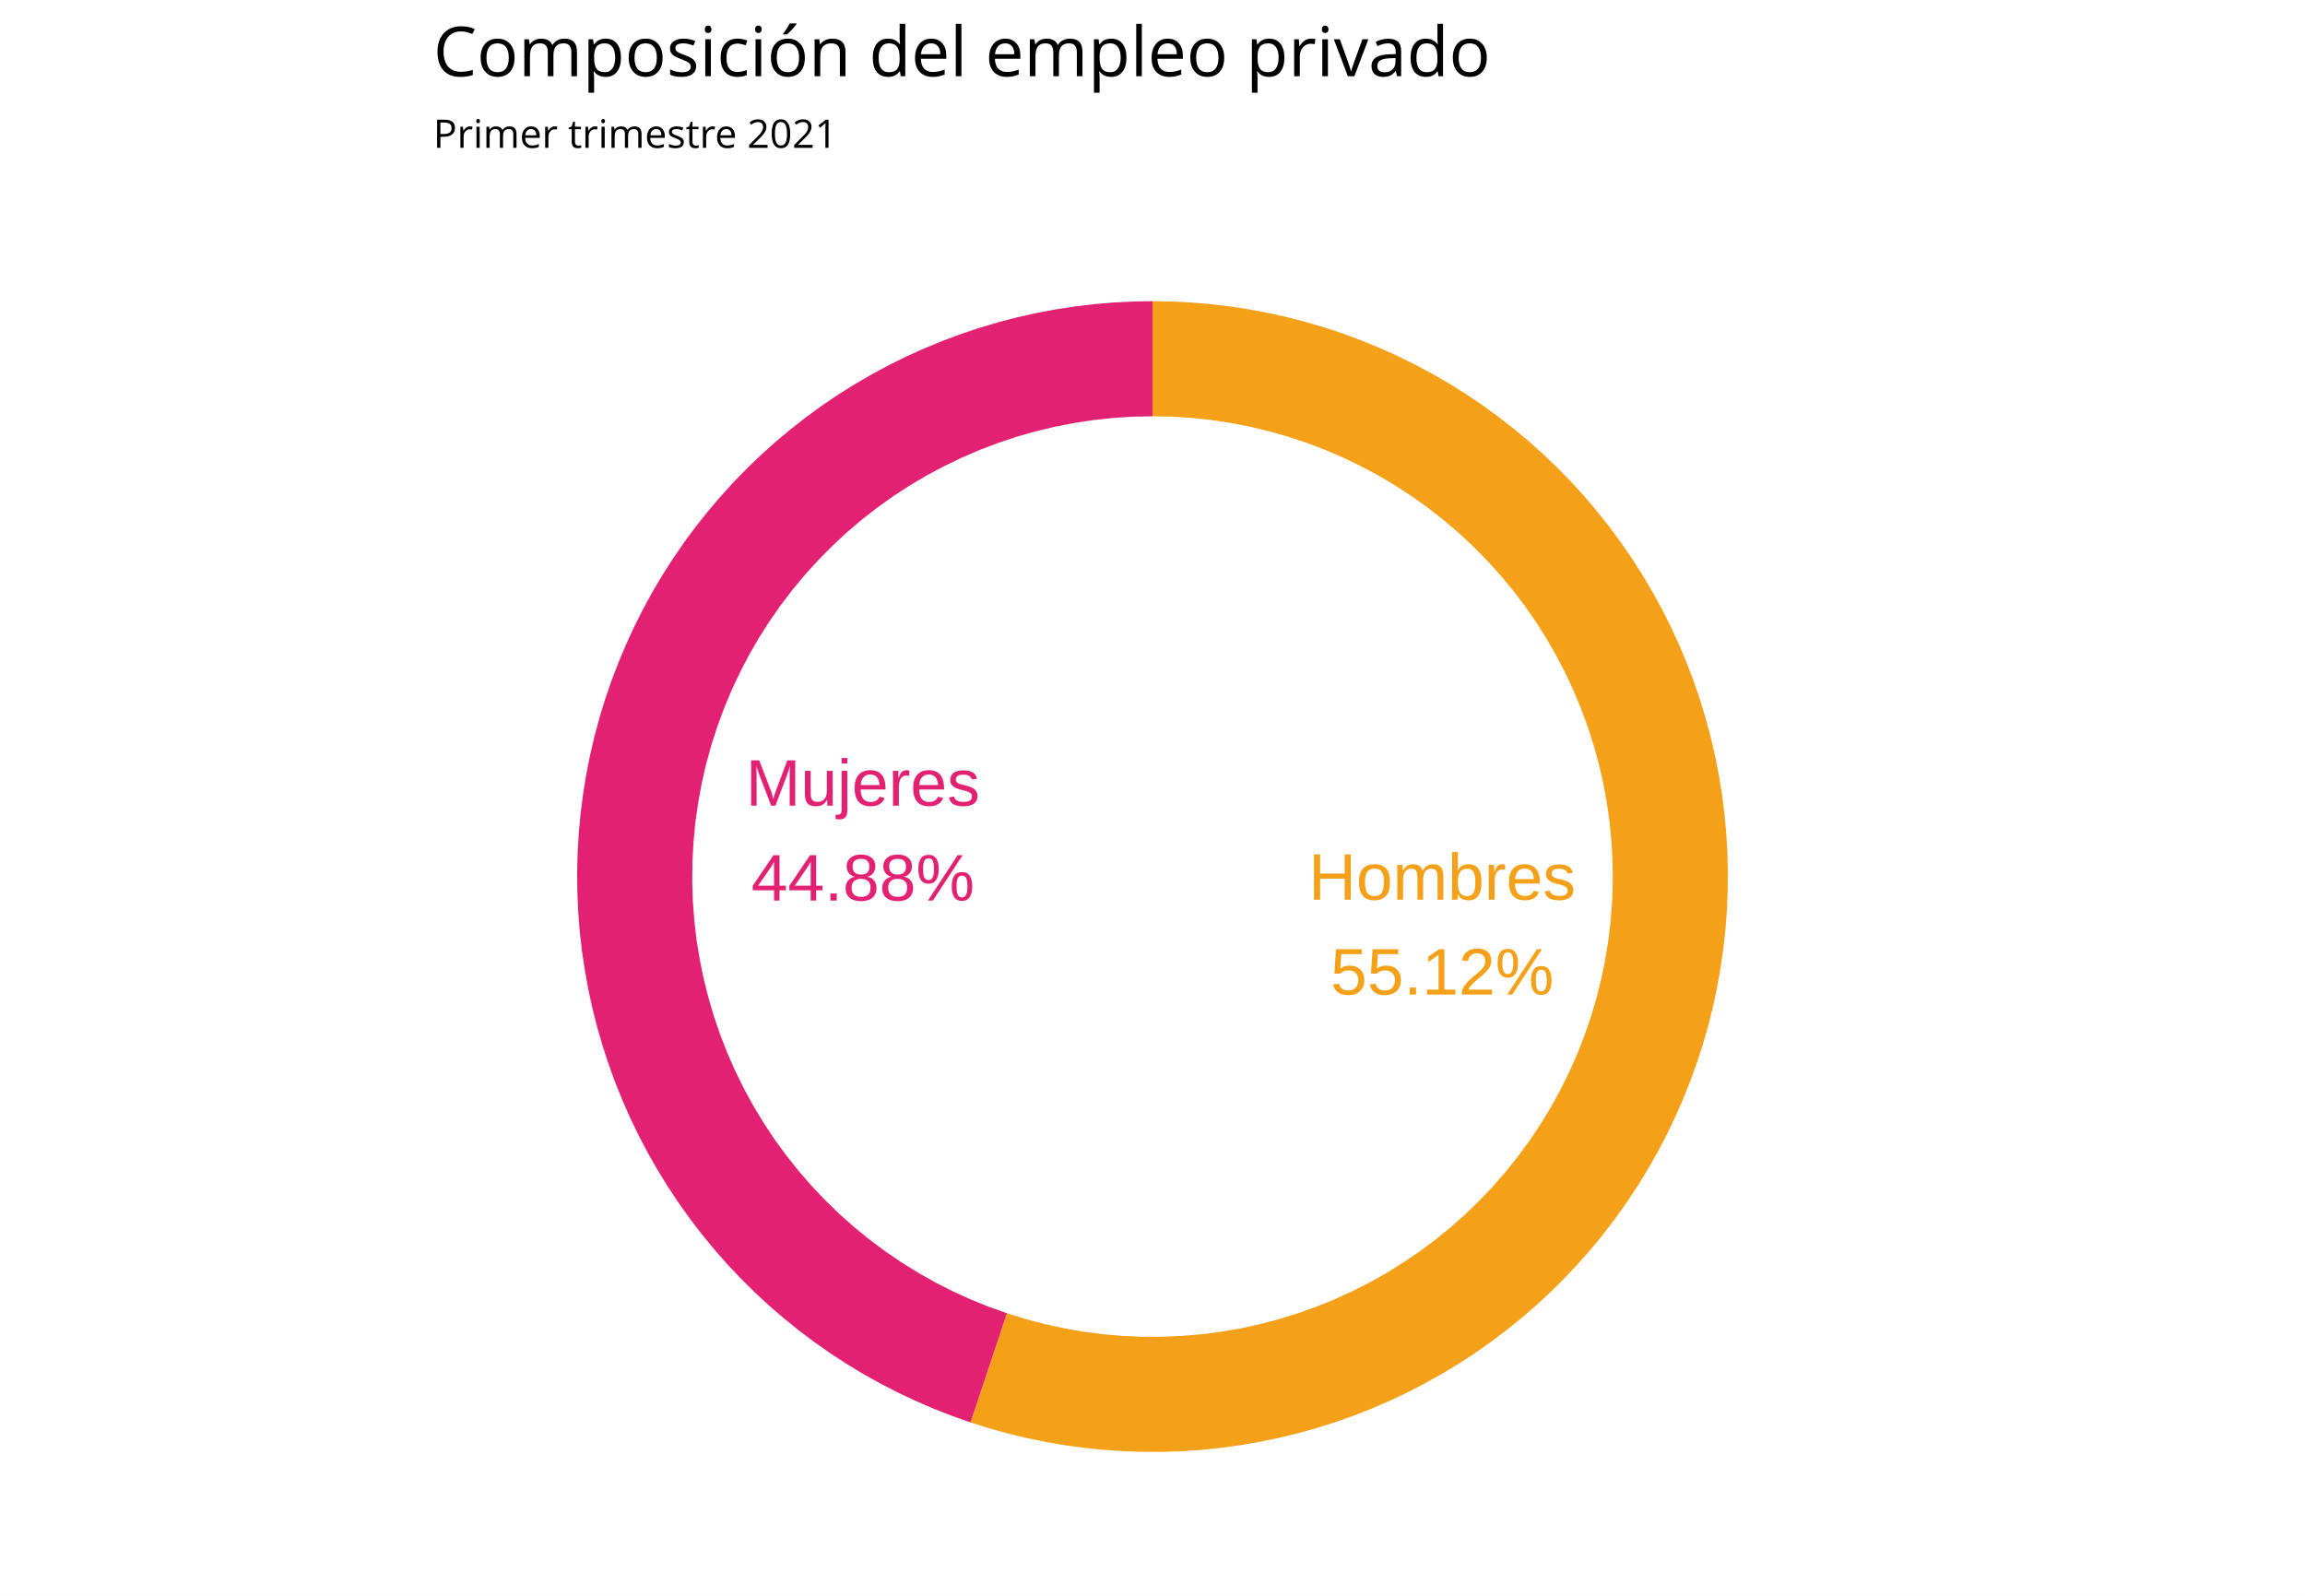
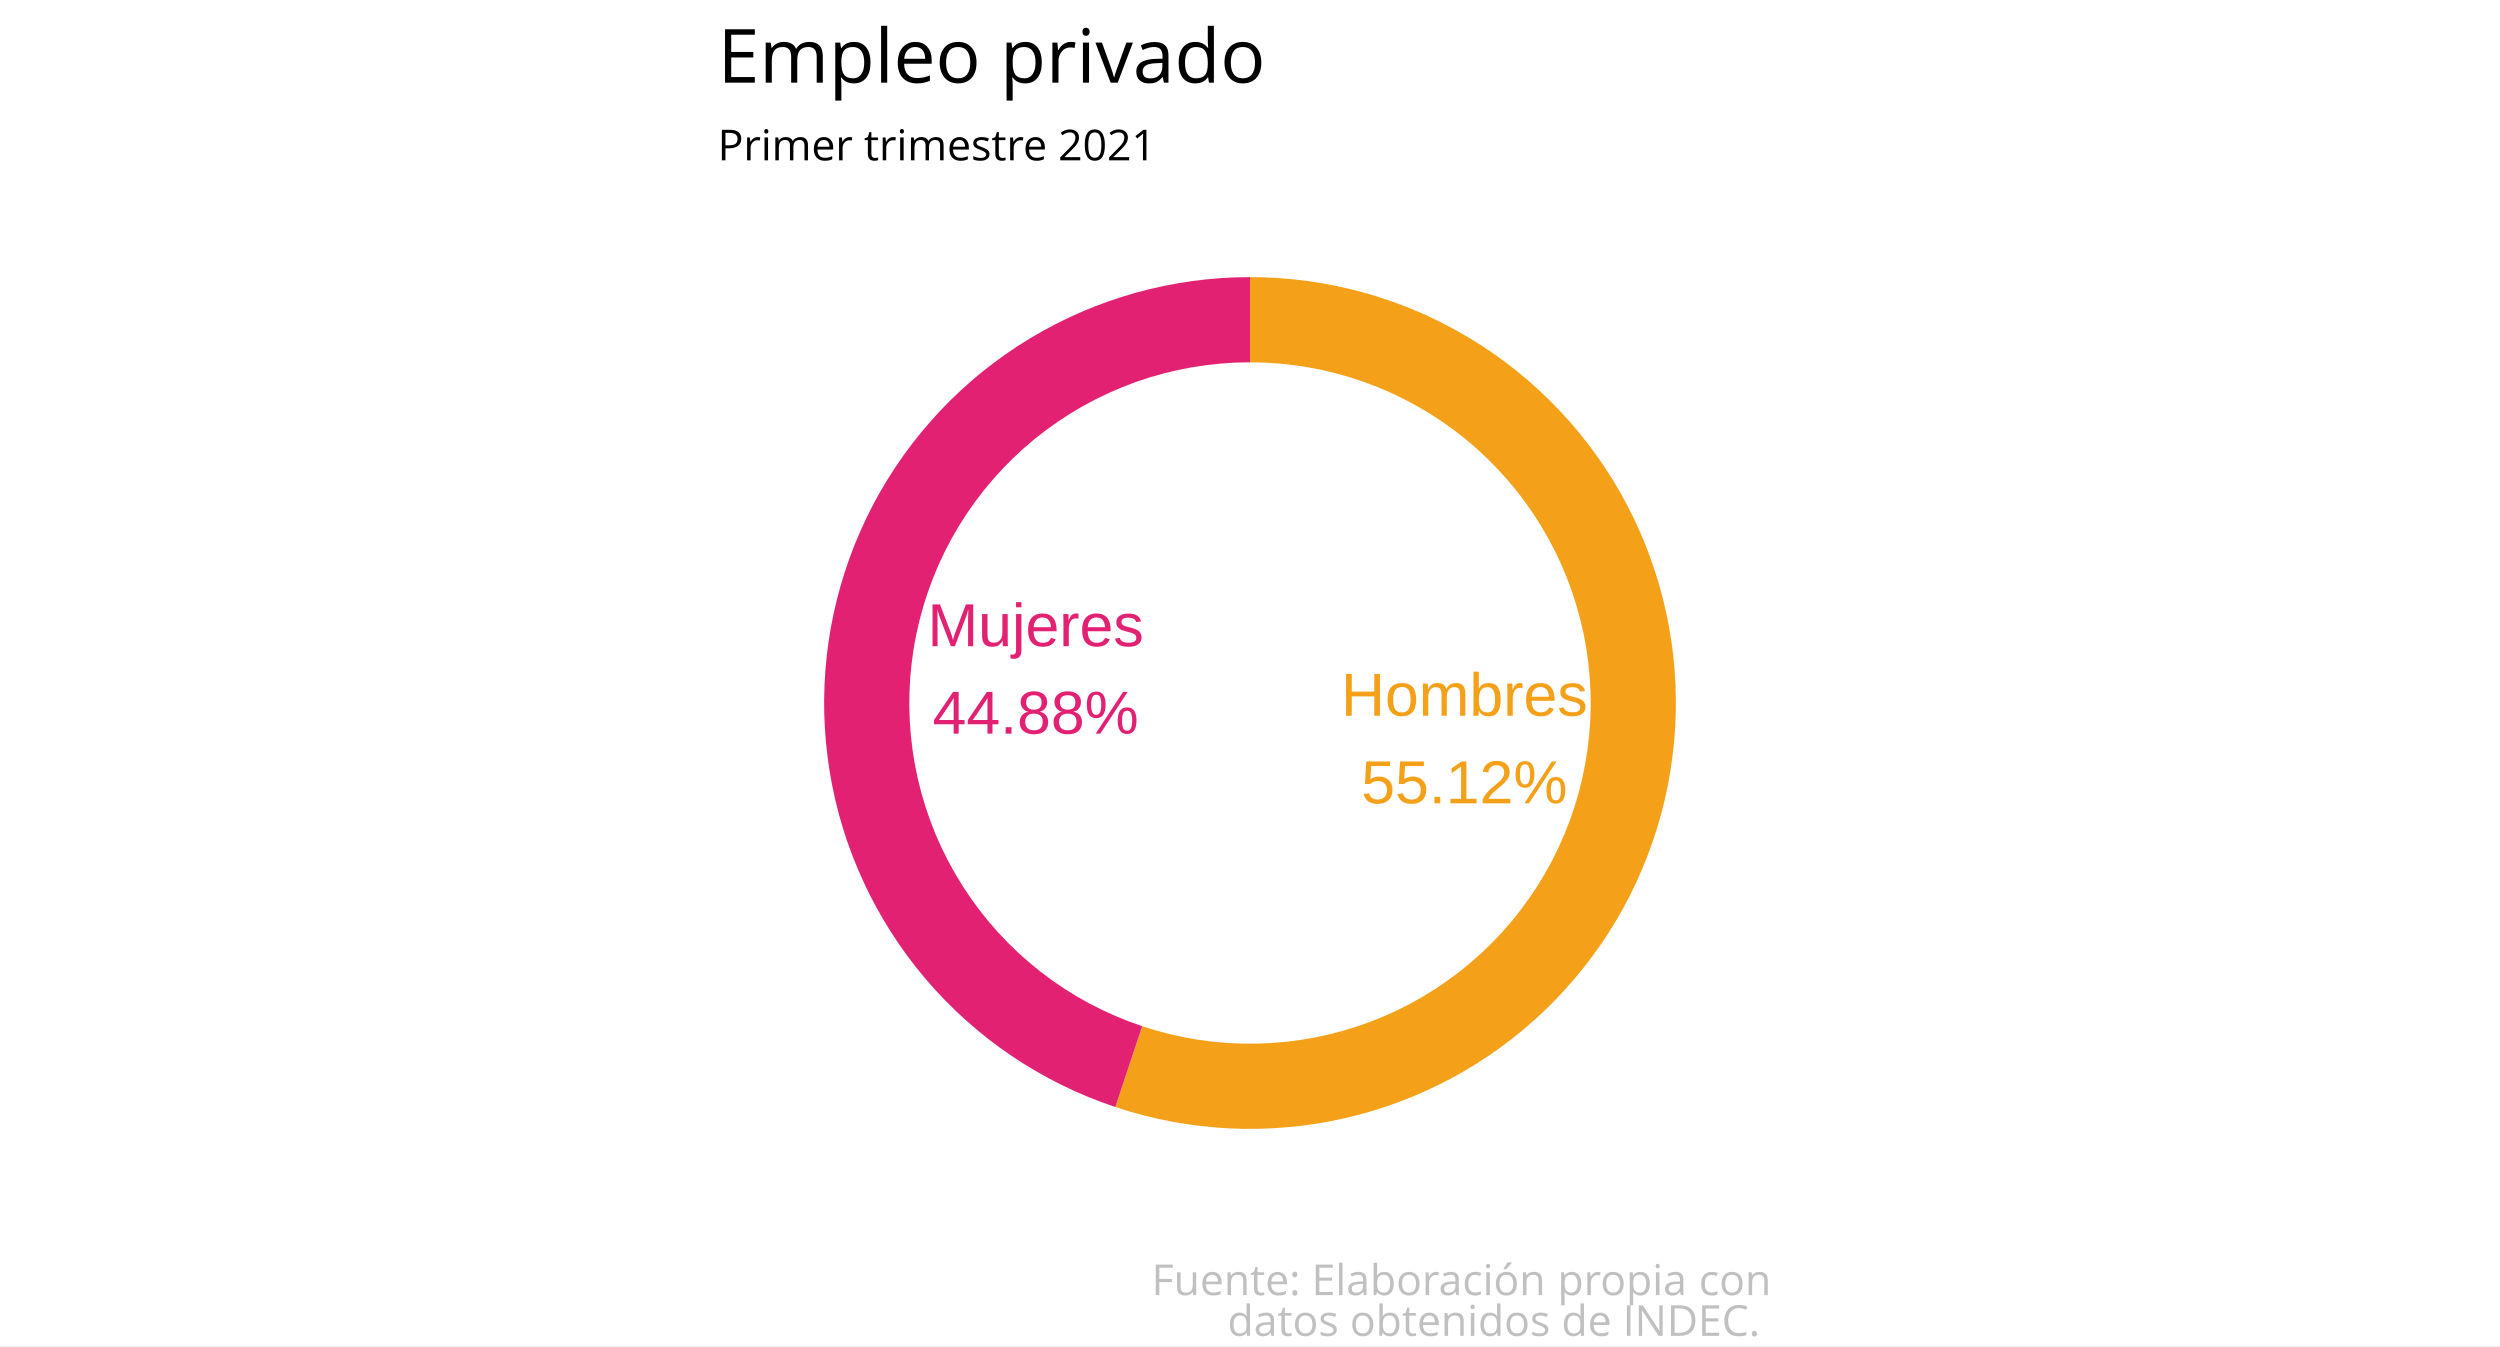
- <svg xmlns="http://www.w3.org/2000/svg" class="svglite" width="468.00pt" height="324.00pt" viewBox="0 0 468.00 324.00">
+ <svg xmlns="http://www.w3.org/2000/svg" class="svglite" width="468.00pt" height="252.00pt" viewBox="0 0 468.00 252.00">
  <defs>
    <style type="text/css">
    .svglite line, .svglite polyline, .svglite polygon, .svglite path, .svglite rect, .svglite circle {
      fill: none;
      stroke: #000000;
      stroke-linecap: round;
      stroke-linejoin: round;
      stroke-miterlimit: 10.00;
    }
  </style>
  </defs>
  <rect width="100%" height="100%" style="stroke: none; fill: #FFFFFF;" />
  <defs>
-     <clipPath id="cpMC4wMHw0NjguMDB8MC4wMHwzMjQuMDA=">
-       <rect x="0.00" y="0.00" width="468.00" height="324.00" />
+     <clipPath id="cpMC4wMHw0NjguMDB8MC4wMHwyNTIuMDA=">
+       <rect x="0.00" y="0.00" width="468.00" height="252.00" />
    </clipPath>
  </defs>
-   <g clip-path="url(#cpMC4wMHw0NjguMDB8MC4wMHwzMjQuMDA=)">
+   <g clip-path="url(#cpMC4wMHw0NjguMDB8MC4wMHwyNTIuMDA=)">
</g>
  <defs>
-     <clipPath id="cpODcuOTd8MzgwLjAzfDMxLjk1fDMyNC4wMA==">
-       <rect x="87.97" y="31.95" width="292.05" height="292.05" />
+     <clipPath id="cpMTM0LjM1fDMzMy42NXwzMS45NXwyMzEuMjY=">
+       <rect x="134.35" y="31.95" width="199.31" height="199.31" />
    </clipPath>
  </defs>
-   <g clip-path="url(#cpODcuOTd8MzgwLjAzfDMxLjk1fDMyNC4wMA==)">
-     <polygon points="204.44,266.63 202.97,271.07 201.49,275.50 200.01,279.93 198.53,284.37 197.05,288.80 200.84,289.99 204.66,291.05 208.52,291.98 212.40,292.78 216.31,293.45 220.24,293.98 224.19,294.38 228.14,294.65 232.11,294.78 236.07,294.78 240.04,294.64 244.00,294.37 247.94,293.96 251.87,293.42 255.78,292.75 259.66,291.94 263.52,291.00 267.34,289.94 271.12,288.74 274.86,287.42 278.55,285.97 282.19,284.39 285.78,282.69 289.30,280.88 292.76,278.94 296.16,276.89 299.48,274.72 302.73,272.44 305.89,270.05 308.98,267.56 311.98,264.96 314.88,262.27 317.70,259.47 320.42,256.58 323.04,253.60 325.55,250.54 327.96,247.39 330.26,244.16 332.46,240.85 334.53,237.47 336.50,234.03 338.34,230.51 340.06,226.94 341.66,223.31 343.14,219.63 344.49,215.90 345.72,212.13 346.81,208.32 347.78,204.47 348.61,200.59 349.31,196.69 349.88,192.76 350.32,188.82 350.62,184.87 350.78,180.90 350.82,176.94 350.71,172.97 350.48,169.01 350.11,165.06 349.60,161.13 348.96,157.21 348.19,153.32 347.29,149.46 346.25,145.63 345.09,141.84 343.80,138.09 342.38,134.38 340.84,130.73 339.18,127.13 337.39,123.59 335.48,120.11 333.46,116.70 331.32,113.36 329.07,110.09 326.71,106.90 324.25,103.80 321.68,100.77 319.01,97.84 316.24,95.00 313.37,92.26 310.42,89.61 307.37,87.07 304.25,84.63 301.04,82.30 297.75,80.08 294.39,77.97 290.96,75.98 287.46,74.10 283.91,72.35 280.29,70.72 276.63,69.21 272.91,67.82 269.15,66.56 265.34,65.44 261.51,64.44 257.64,63.57 253.74,62.83 249.82,62.23 245.88,61.76 241.93,61.42 237.97,61.22 234.00,61.15 234.00,65.83 234.00,70.50 234.00,75.17 234.00,79.84 234.00,84.52 237.99,84.60 241.98,84.86 245.96,85.28 249.91,85.88 253.83,86.64 257.71,87.58 261.56,88.67 265.35,89.93 269.08,91.35 272.75,92.93 276.35,94.66 279.88,96.55 283.31,98.59 286.66,100.77 289.91,103.09 293.06,105.55 296.11,108.14 299.03,110.86 301.84,113.70 304.53,116.66 307.09,119.73 309.51,122.90 311.79,126.18 313.94,129.55 315.93,133.02 317.78,136.56 319.47,140.18 321.01,143.87 322.39,147.62 323.61,151.42 324.66,155.28 325.55,159.17 326.27,163.10 326.82,167.06 327.20,171.04 327.41,175.03 327.45,179.02 327.32,183.02 327.02,187.00 326.55,190.97 325.91,194.91 325.10,198.83 324.13,202.70 322.99,206.53 321.68,210.31 320.22,214.03 318.60,217.68 316.83,221.26 314.90,224.76 312.83,228.18 310.61,231.50 308.25,234.73 305.76,237.85 303.13,240.86 300.38,243.76 297.51,246.54 294.52,249.19 291.42,251.71 288.22,254.10 284.91,256.34 281.52,258.45 278.03,260.41 274.47,262.21 270.83,263.87 267.13,265.36 263.36,266.70 259.54,267.87 255.68,268.88 251.77,269.73 247.83,270.40 243.87,270.91 239.89,271.24 235.89,271.41 231.90,271.41 227.91,271.23 223.93,270.89 219.96,270.37 216.03,269.69 212.12,268.83 208.26,267.82 204.44,266.63 " style="stroke-width: 1.07; stroke: none; fill: #F4A018;" />
-     <polygon points="234.00,84.52 234.00,79.84 234.00,75.17 234.00,70.50 234.00,65.83 234.00,61.15 230.03,61.22 226.07,61.42 222.11,61.76 218.17,62.23 214.25,62.83 210.35,63.57 206.48,64.44 202.64,65.44 198.83,66.57 195.07,67.83 191.35,69.22 187.68,70.73 184.07,72.36 180.51,74.12 177.01,76.00 173.58,77.99 170.22,80.10 166.93,82.32 163.72,84.66 160.59,87.10 157.55,89.64 154.59,92.29 151.73,95.04 148.96,97.88 146.29,100.82 143.72,103.84 141.25,106.95 138.89,110.14 136.64,113.41 134.50,116.75 132.48,120.17 130.58,123.65 128.79,127.20 127.13,130.80 125.59,134.46 124.17,138.16 122.88,141.92 121.72,145.71 120.69,149.54 119.79,153.41 119.02,157.30 118.39,161.22 117.88,165.16 117.52,169.11 117.28,173.07 117.18,177.04 117.22,181.01 117.39,184.97 117.69,188.93 118.13,192.87 118.71,196.80 119.41,200.70 120.25,204.58 121.22,208.43 122.32,212.25 123.55,216.02 124.90,219.75 126.39,223.43 127.99,227.06 129.72,230.63 131.57,234.14 133.54,237.59 135.62,240.97 137.82,244.27 140.12,247.50 142.54,250.65 145.06,253.72 147.68,256.69 150.41,259.58 153.23,262.37 156.14,265.07 159.15,267.66 162.23,270.15 165.41,272.54 168.66,274.81 171.99,276.98 175.38,279.03 178.85,280.96 182.38,282.77 185.97,284.46 189.61,286.03 193.31,287.48 197.05,288.80 198.53,284.37 200.01,279.93 201.49,275.50 202.97,271.07 204.44,266.63 200.68,265.29 196.98,263.79 193.35,262.13 189.80,260.32 186.32,258.35 182.93,256.24 179.63,253.99 176.44,251.60 173.34,249.07 170.36,246.42 167.50,243.64 164.75,240.74 162.14,237.72 159.65,234.60 157.30,231.37 155.09,228.05 153.02,224.63 151.10,221.13 149.34,217.55 147.72,213.90 146.27,210.18 144.97,206.40 143.84,202.57 142.87,198.70 142.07,194.79 141.43,190.85 140.97,186.88 140.67,182.90 140.55,178.91 140.59,174.92 140.81,170.93 141.19,166.96 141.75,163.00 142.47,159.08 143.36,155.18 144.42,151.33 145.64,147.53 147.02,143.78 148.56,140.10 150.26,136.49 152.10,132.95 154.10,129.49 156.25,126.12 158.53,122.85 160.95,119.68 163.51,116.61 166.20,113.65 169.01,110.82 171.93,108.10 174.97,105.52 178.12,103.06 181.37,100.74 184.72,98.56 188.16,96.53 191.68,94.65 195.27,92.92 198.94,91.34 202.68,89.92 206.46,88.66 210.30,87.57 214.19,86.64 218.11,85.88 222.05,85.28 226.02,84.86 230.01,84.60 234.00,84.52 " style="stroke-width: 1.07; stroke: none; fill: #E22172;" />
-     <text x="292.81" y="182.67" text-anchor="middle" style="font-size: 13.37px; fill: #F4A018; font-family: Arial;" textLength="54.19px" lengthAdjust="spacingAndGlyphs">Hombres</text>
-     <text x="292.81" y="201.93" text-anchor="middle" style="font-size: 13.37px; fill: #F4A018; font-family: Arial;" textLength="49.01px" lengthAdjust="spacingAndGlyphs"> 55.12%</text>
-     <text x="175.19" y="163.58" text-anchor="middle" style="font-size: 13.37px; fill: #E22172; font-family: Arial;" textLength="47.51px" lengthAdjust="spacingAndGlyphs">Mujeres</text>
-     <text x="175.19" y="182.84" text-anchor="middle" style="font-size: 13.37px; fill: #E22172; font-family: Arial;" textLength="49.01px" lengthAdjust="spacingAndGlyphs"> 44.88%</text>
+   <g clip-path="url(#cpMTM0LjM1fDMzMy42NXwzMS45NXwyMzEuMjY=)">
+     <polygon points="213.83,192.11 212.82,195.13 211.81,198.16 210.80,201.18 209.80,204.21 208.79,207.23 211.37,208.05 213.98,208.77 216.61,209.41 219.26,209.95 221.93,210.41 224.61,210.77 227.30,211.04 230.00,211.23 232.71,211.32 235.42,211.31 238.12,211.22 240.82,211.03 243.51,210.76 246.20,210.39 248.86,209.93 251.51,209.38 254.14,208.74 256.75,208.01 259.33,207.19 261.88,206.29 264.40,205.30 266.89,204.23 269.33,203.07 271.74,201.83 274.10,200.51 276.42,199.10 278.69,197.63 280.90,196.07 283.06,194.44 285.17,192.74 287.21,190.97 289.20,189.13 291.12,187.22 292.97,185.25 294.76,183.21 296.48,181.12 298.12,178.97 299.70,176.77 301.19,174.51 302.61,172.21 303.95,169.85 305.21,167.46 306.38,165.02 307.47,162.54 308.48,160.03 309.40,157.49 310.24,154.91 310.99,152.31 311.65,149.68 312.22,147.04 312.69,144.37 313.08,141.69 313.38,139.00 313.59,136.30 313.70,133.60 313.72,130.89 313.65,128.19 313.49,125.49 313.24,122.79 312.89,120.11 312.45,117.43 311.93,114.78 311.31,112.14 310.61,109.53 309.81,106.94 308.93,104.38 307.97,101.85 306.91,99.36 305.78,96.90 304.56,94.49 303.26,92.11 301.88,89.78 300.42,87.50 298.88,85.28 297.27,83.10 295.59,80.98 293.84,78.92 292.01,76.92 290.12,74.98 288.17,73.11 286.15,71.30 284.07,69.57 281.94,67.90 279.75,66.31 277.51,64.79 275.21,63.36 272.87,62.00 270.49,60.72 268.06,59.52 265.59,58.40 263.09,57.37 260.55,56.43 257.99,55.57 255.39,54.80 252.77,54.12 250.13,53.53 247.47,53.02 244.79,52.61 242.11,52.29 239.41,52.06 236.71,51.92 234.00,51.88 234.00,55.07 234.00,58.26 234.00,61.44 234.00,64.63 234.00,67.82 236.73,67.88 239.45,68.06 242.16,68.35 244.86,68.75 247.53,69.27 250.18,69.91 252.81,70.66 255.39,71.52 257.94,72.49 260.45,73.56 262.90,74.75 265.31,76.04 267.65,77.42 269.94,78.91 272.16,80.50 274.31,82.17 276.38,83.94 278.38,85.80 280.30,87.74 282.13,89.76 283.88,91.85 285.53,94.02 287.09,96.26 288.55,98.56 289.91,100.92 291.18,103.34 292.33,105.81 293.38,108.33 294.32,110.88 295.15,113.48 295.87,116.11 296.48,118.77 296.97,121.45 297.34,124.15 297.60,126.87 297.75,129.59 297.78,132.32 297.69,135.04 297.48,137.76 297.16,140.47 296.72,143.16 296.17,145.83 295.51,148.48 294.73,151.09 293.84,153.67 292.84,156.21 291.74,158.70 290.53,161.14 289.21,163.53 287.80,165.86 286.28,168.13 284.67,170.33 282.97,172.46 281.18,174.52 279.30,176.50 277.34,178.39 275.30,180.20 273.19,181.92 271.00,183.55 268.75,185.09 266.43,186.52 264.05,187.86 261.62,189.09 259.14,190.22 256.61,191.24 254.04,192.15 251.43,192.95 248.79,193.64 246.13,194.22 243.44,194.68 240.73,195.02 238.02,195.25 235.29,195.37 232.57,195.36 229.84,195.25 227.13,195.01 224.42,194.66 221.73,194.19 219.07,193.61 216.43,192.91 213.83,192.11 " style="stroke-width: 1.07; stroke: none; fill: #F4A018;" />
+     <polygon points="234.00,67.82 234.00,64.63 234.00,61.44 234.00,58.26 234.00,55.07 234.00,51.88 231.29,51.92 228.59,52.06 225.89,52.29 223.20,52.61 220.52,53.03 217.86,53.53 215.22,54.12 212.60,54.80 210.00,55.58 207.43,56.43 204.90,57.38 202.39,58.41 199.92,59.53 197.49,60.73 195.11,62.01 192.77,63.37 190.47,64.81 188.23,66.33 186.04,67.92 183.90,69.58 181.83,71.32 179.81,73.13 177.85,75.00 175.96,76.94 174.14,78.95 172.39,81.01 170.70,83.13 169.09,85.31 167.56,87.54 166.10,89.82 164.72,92.15 163.42,94.53 162.20,96.95 161.07,99.41 160.01,101.90 159.05,104.43 158.17,106.99 157.38,109.58 156.67,112.20 156.06,114.84 155.53,117.50 155.10,120.17 154.76,122.86 154.51,125.55 154.35,128.26 154.28,130.96 154.30,133.67 154.42,136.38 154.63,139.08 154.93,141.77 155.32,144.45 155.80,147.11 156.37,149.76 157.03,152.39 157.78,154.99 158.62,157.57 159.55,160.11 160.56,162.62 161.66,165.10 162.83,167.54 164.10,169.93 165.44,172.29 166.86,174.59 168.36,176.85 169.93,179.05 171.58,181.20 173.30,183.29 175.09,185.32 176.95,187.29 178.88,189.20 180.87,191.04 182.92,192.81 185.02,194.51 187.19,196.14 189.41,197.69 191.68,199.17 194.00,200.56 196.36,201.88 198.77,203.12 201.22,204.28 203.71,205.35 206.23,206.33 208.79,207.23 209.80,204.21 210.80,201.18 211.81,198.16 212.82,195.13 213.83,192.11 211.26,191.19 208.74,190.16 206.26,189.03 203.83,187.80 201.46,186.46 199.15,185.02 196.90,183.48 194.72,181.85 192.61,180.12 190.57,178.31 188.62,176.41 186.74,174.43 184.96,172.38 183.26,170.24 181.66,168.04 180.15,165.77 178.74,163.44 177.43,161.05 176.22,158.61 175.12,156.12 174.13,153.58 173.24,151.00 172.47,148.39 171.81,145.75 171.26,143.08 170.83,140.39 170.51,137.68 170.31,134.96 170.22,132.24 170.26,129.52 170.40,126.79 170.67,124.08 171.04,121.38 171.54,118.70 172.15,116.05 172.87,113.42 173.70,110.83 174.64,108.27 175.69,105.76 176.85,103.29 178.11,100.87 179.47,98.52 180.94,96.22 182.50,93.98 184.15,91.82 185.90,89.72 187.73,87.71 189.65,85.77 191.64,83.92 193.72,82.15 195.87,80.48 198.09,78.90 200.37,77.41 202.71,76.02 205.12,74.74 207.57,73.56 210.08,72.48 212.62,71.51 215.21,70.65 217.83,69.91 220.48,69.27 223.15,68.75 225.85,68.35 228.56,68.06 231.28,67.88 234.00,67.82 " style="stroke-width: 1.07; stroke: none; fill: #E22172;" />
+     <text x="274.13" y="133.99" text-anchor="middle" style="font-size: 11.38px; fill: #F4A018; font-family: Arial;" textLength="46.15px" lengthAdjust="spacingAndGlyphs">Hombres</text>
+     <text x="274.13" y="150.38" text-anchor="middle" style="font-size: 11.38px; fill: #F4A018; font-family: Arial;" textLength="41.75px" lengthAdjust="spacingAndGlyphs"> 55.12%</text>
+     <text x="193.87" y="120.97" text-anchor="middle" style="font-size: 11.38px; fill: #E22172; font-family: Arial;" textLength="40.46px" lengthAdjust="spacingAndGlyphs">Mujeres</text>
+     <text x="193.87" y="137.35" text-anchor="middle" style="font-size: 11.38px; fill: #E22172; font-family: Arial;" textLength="41.75px" lengthAdjust="spacingAndGlyphs"> 44.88%</text>
  </g>
-   <g clip-path="url(#cpMC4wMHw0NjguMDB8MC4wMHwzMjQuMDA=)">
-     <text x="87.97" y="30.02" style="font-size: 8.00px; font-family: Open Sans;" textLength="82.18px" lengthAdjust="spacingAndGlyphs">Primer trimestre 2021</text>
-     <text x="87.97" y="15.47" style="font-size: 14.00px; font-family: Open Sans;" textLength="214.62px" lengthAdjust="spacingAndGlyphs">Composición del empleo privado</text>
+   <g clip-path="url(#cpMC4wMHw0NjguMDB8MC4wMHwyNTIuMDA=)">
+     <text x="134.35" y="30.02" style="font-size: 8.00px; font-family: Open Sans;" textLength="82.18px" lengthAdjust="spacingAndGlyphs">Primer trimestre 2021</text>
+     <text x="134.35" y="15.47" style="font-size: 14.00px; font-family: Open Sans;" textLength="102.52px" lengthAdjust="spacingAndGlyphs">Empleo privado</text>
+     <text x="215.58" y="242.45" style="font-size: 8.00px; fill: #C0C0C0; font-family: Open Sans;" textLength="27.87px" lengthAdjust="spacingAndGlyphs">Fuente:</text>
+     <text x="245.53" y="242.45" style="font-size: 8.00px; fill: #C0C0C0; font-family: Open Sans;" textLength="43.95px" lengthAdjust="spacingAndGlyphs">Elaboración</text>
+     <text x="291.56" y="242.45" style="font-size: 8.00px; fill: #C0C0C0; font-family: Open Sans;" textLength="24.38px" lengthAdjust="spacingAndGlyphs">propia</text>
+     <text x="318.02" y="242.45" style="font-size: 8.00px; fill: #C0C0C0; font-family: Open Sans;" textLength="13.55px" lengthAdjust="spacingAndGlyphs">con</text>
+     <text x="229.79" y="250.08" style="font-size: 8.00px; fill: #C0C0C0; font-family: Open Sans;" textLength="20.82px" lengthAdjust="spacingAndGlyphs">datos</text>
+     <text x="252.69" y="250.08" style="font-size: 8.00px; fill: #C0C0C0; font-family: Open Sans;" textLength="37.53px" lengthAdjust="spacingAndGlyphs">obtenidos</text>
+     <text x="292.30" y="250.08" style="font-size: 8.00px; fill: #C0C0C0; font-family: Open Sans;" textLength="9.39px" lengthAdjust="spacingAndGlyphs">de</text>
+     <text x="303.77" y="250.08" style="font-size: 8.00px; fill: #C0C0C0; font-family: Open Sans;" textLength="25.73px" lengthAdjust="spacingAndGlyphs">INDEC.</text>
  </g>
</svg>
